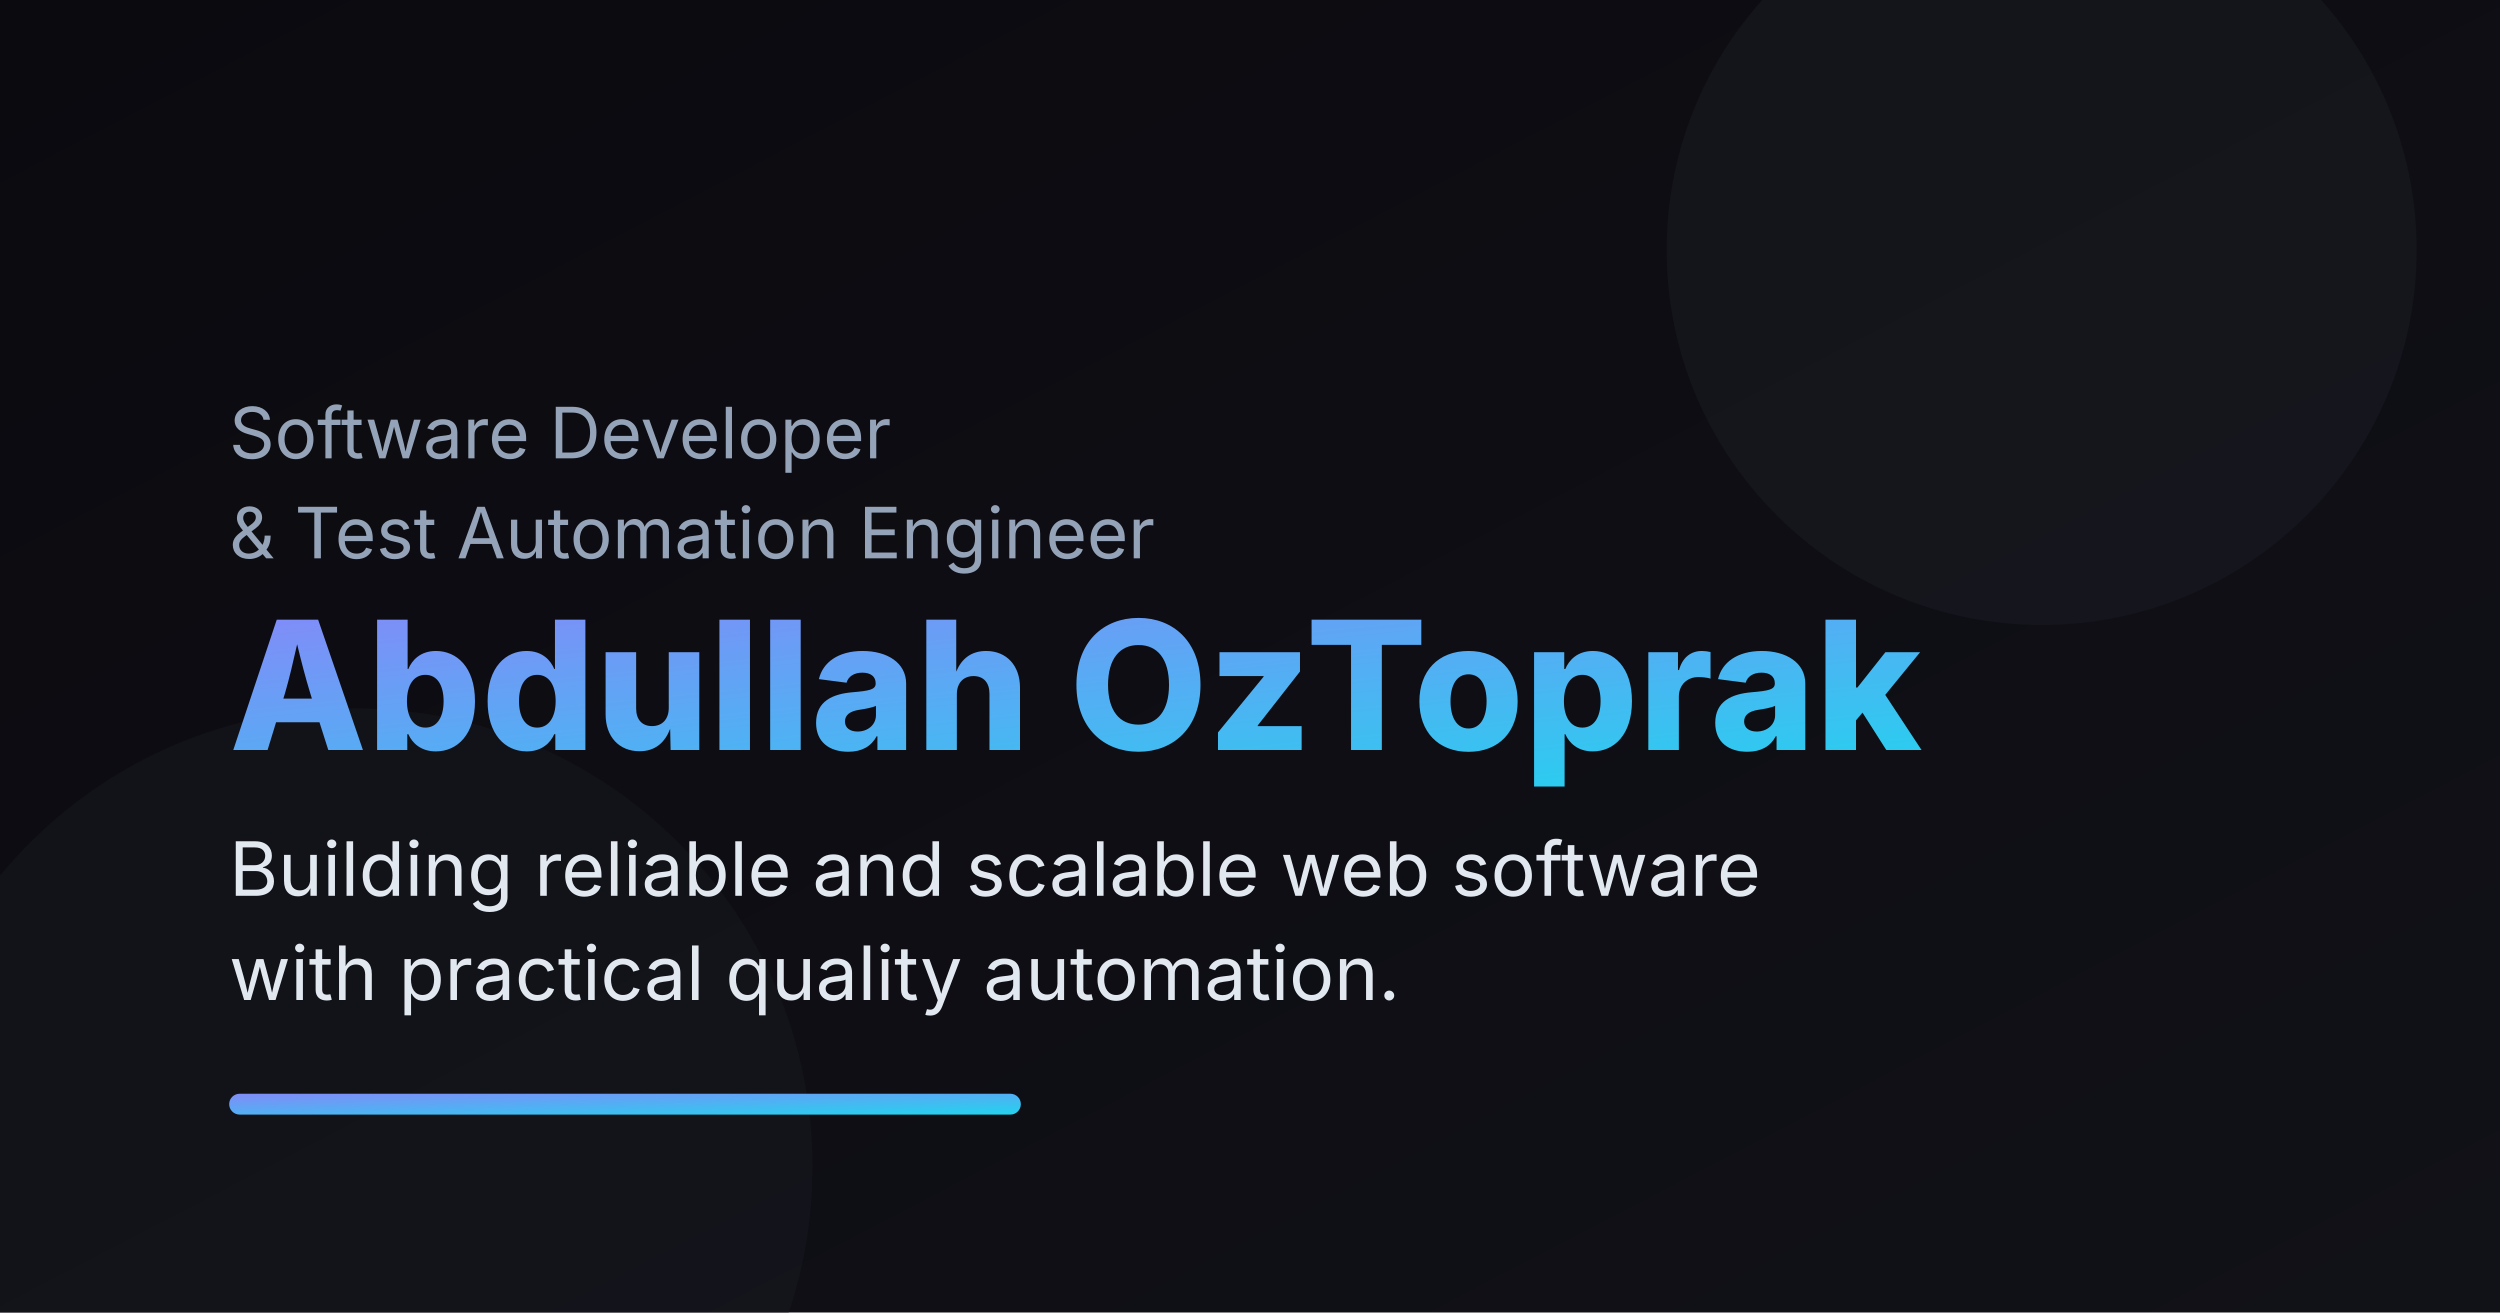
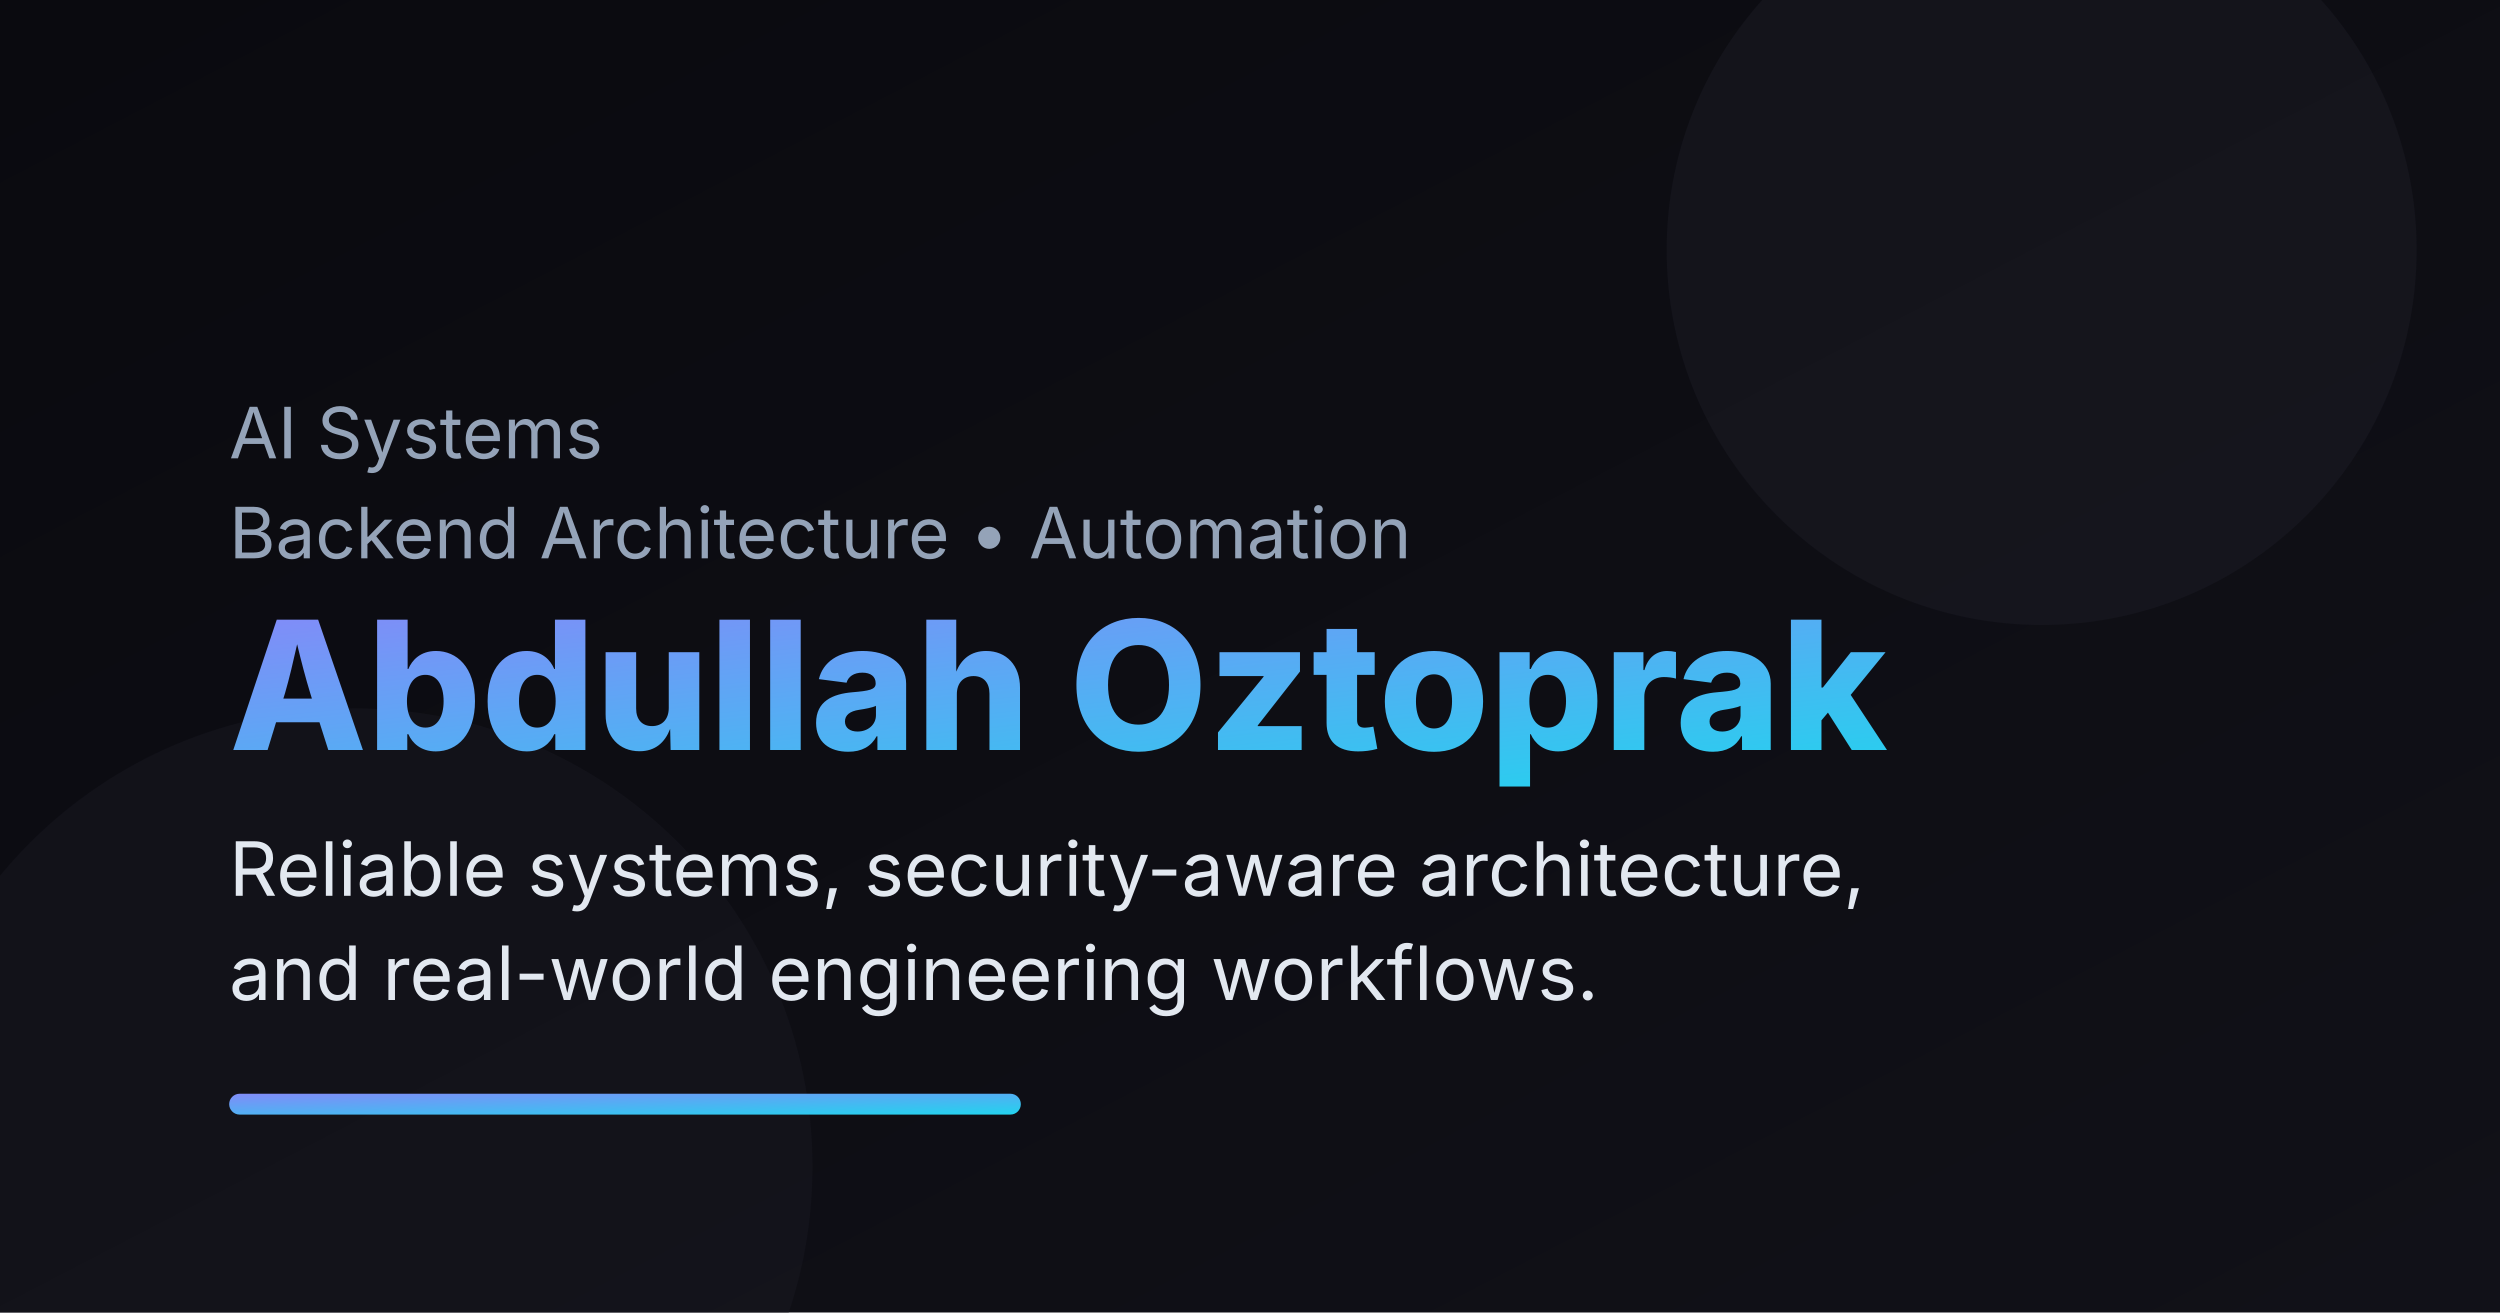
- <svg xmlns="http://www.w3.org/2000/svg" width="1200" height="630" viewBox="0 0 1200 630" role="img" aria-label="Abdullah OzToprak portfolio preview">
+ <svg xmlns="http://www.w3.org/2000/svg" width="1200" height="630" viewBox="0 0 1200 630" role="img" aria-label="Abdullah Oztoprak portfolio preview">
  <defs>
    <linearGradient id="bg" x1="0%" y1="0%" x2="100%" y2="100%">
      <stop offset="0%" stop-color="#0a0a0f" />
      <stop offset="100%" stop-color="#111118" />
    </linearGradient>
    <linearGradient id="accent" x1="0%" y1="0%" x2="100%" y2="100%">
      <stop offset="0%" stop-color="#818cf8" />
      <stop offset="100%" stop-color="#22d3ee" />
    </linearGradient>
  </defs>
  <rect width="1200" height="630" fill="url(#bg)" />
  <circle cx="980" cy="120" r="180" fill="#1c1c26" opacity="0.45" />
  <circle cx="170" cy="560" r="220" fill="#1c1c26" opacity="0.35" />
-   <text x="110" y="220" fill="#94a3b8" font-family="Inter, Arial, sans-serif" font-size="34">Software Developer</text>
-   <text x="110" y="268" fill="#94a3b8" font-family="Inter, Arial, sans-serif" font-size="34">&amp; Test Automation Engineer</text>
-   <text x="110" y="360" fill="url(#accent)" font-family="Inter, Arial, sans-serif" font-size="86" font-weight="800">Abdullah OzToprak</text>
-   <text x="110" y="430" fill="#e2e8f0" font-family="Inter, Arial, sans-serif" font-size="36">Building reliable and scalable web software</text>
-   <text x="110" y="480" fill="#e2e8f0" font-family="Inter, Arial, sans-serif" font-size="36">with practical quality automation.</text>
+   <text x="110" y="220" fill="#94a3b8" font-family="Inter, Arial, sans-serif" font-size="34">AI Systems</text>
+   <text x="110" y="268" fill="#94a3b8" font-family="Inter, Arial, sans-serif" font-size="34">Backend Architecture • Automation</text>
+   <text x="110" y="360" fill="url(#accent)" font-family="Inter, Arial, sans-serif" font-size="86" font-weight="800">Abdullah Oztoprak</text>
+   <text x="110" y="430" fill="#e2e8f0" font-family="Inter, Arial, sans-serif" font-size="36">Reliable systems, security-aware architecture,</text>
+   <text x="110" y="480" fill="#e2e8f0" font-family="Inter, Arial, sans-serif" font-size="36">and real-world engineering workflows.</text>
  <rect x="110" y="525" width="380" height="10" rx="5" fill="url(#accent)" />
</svg>
